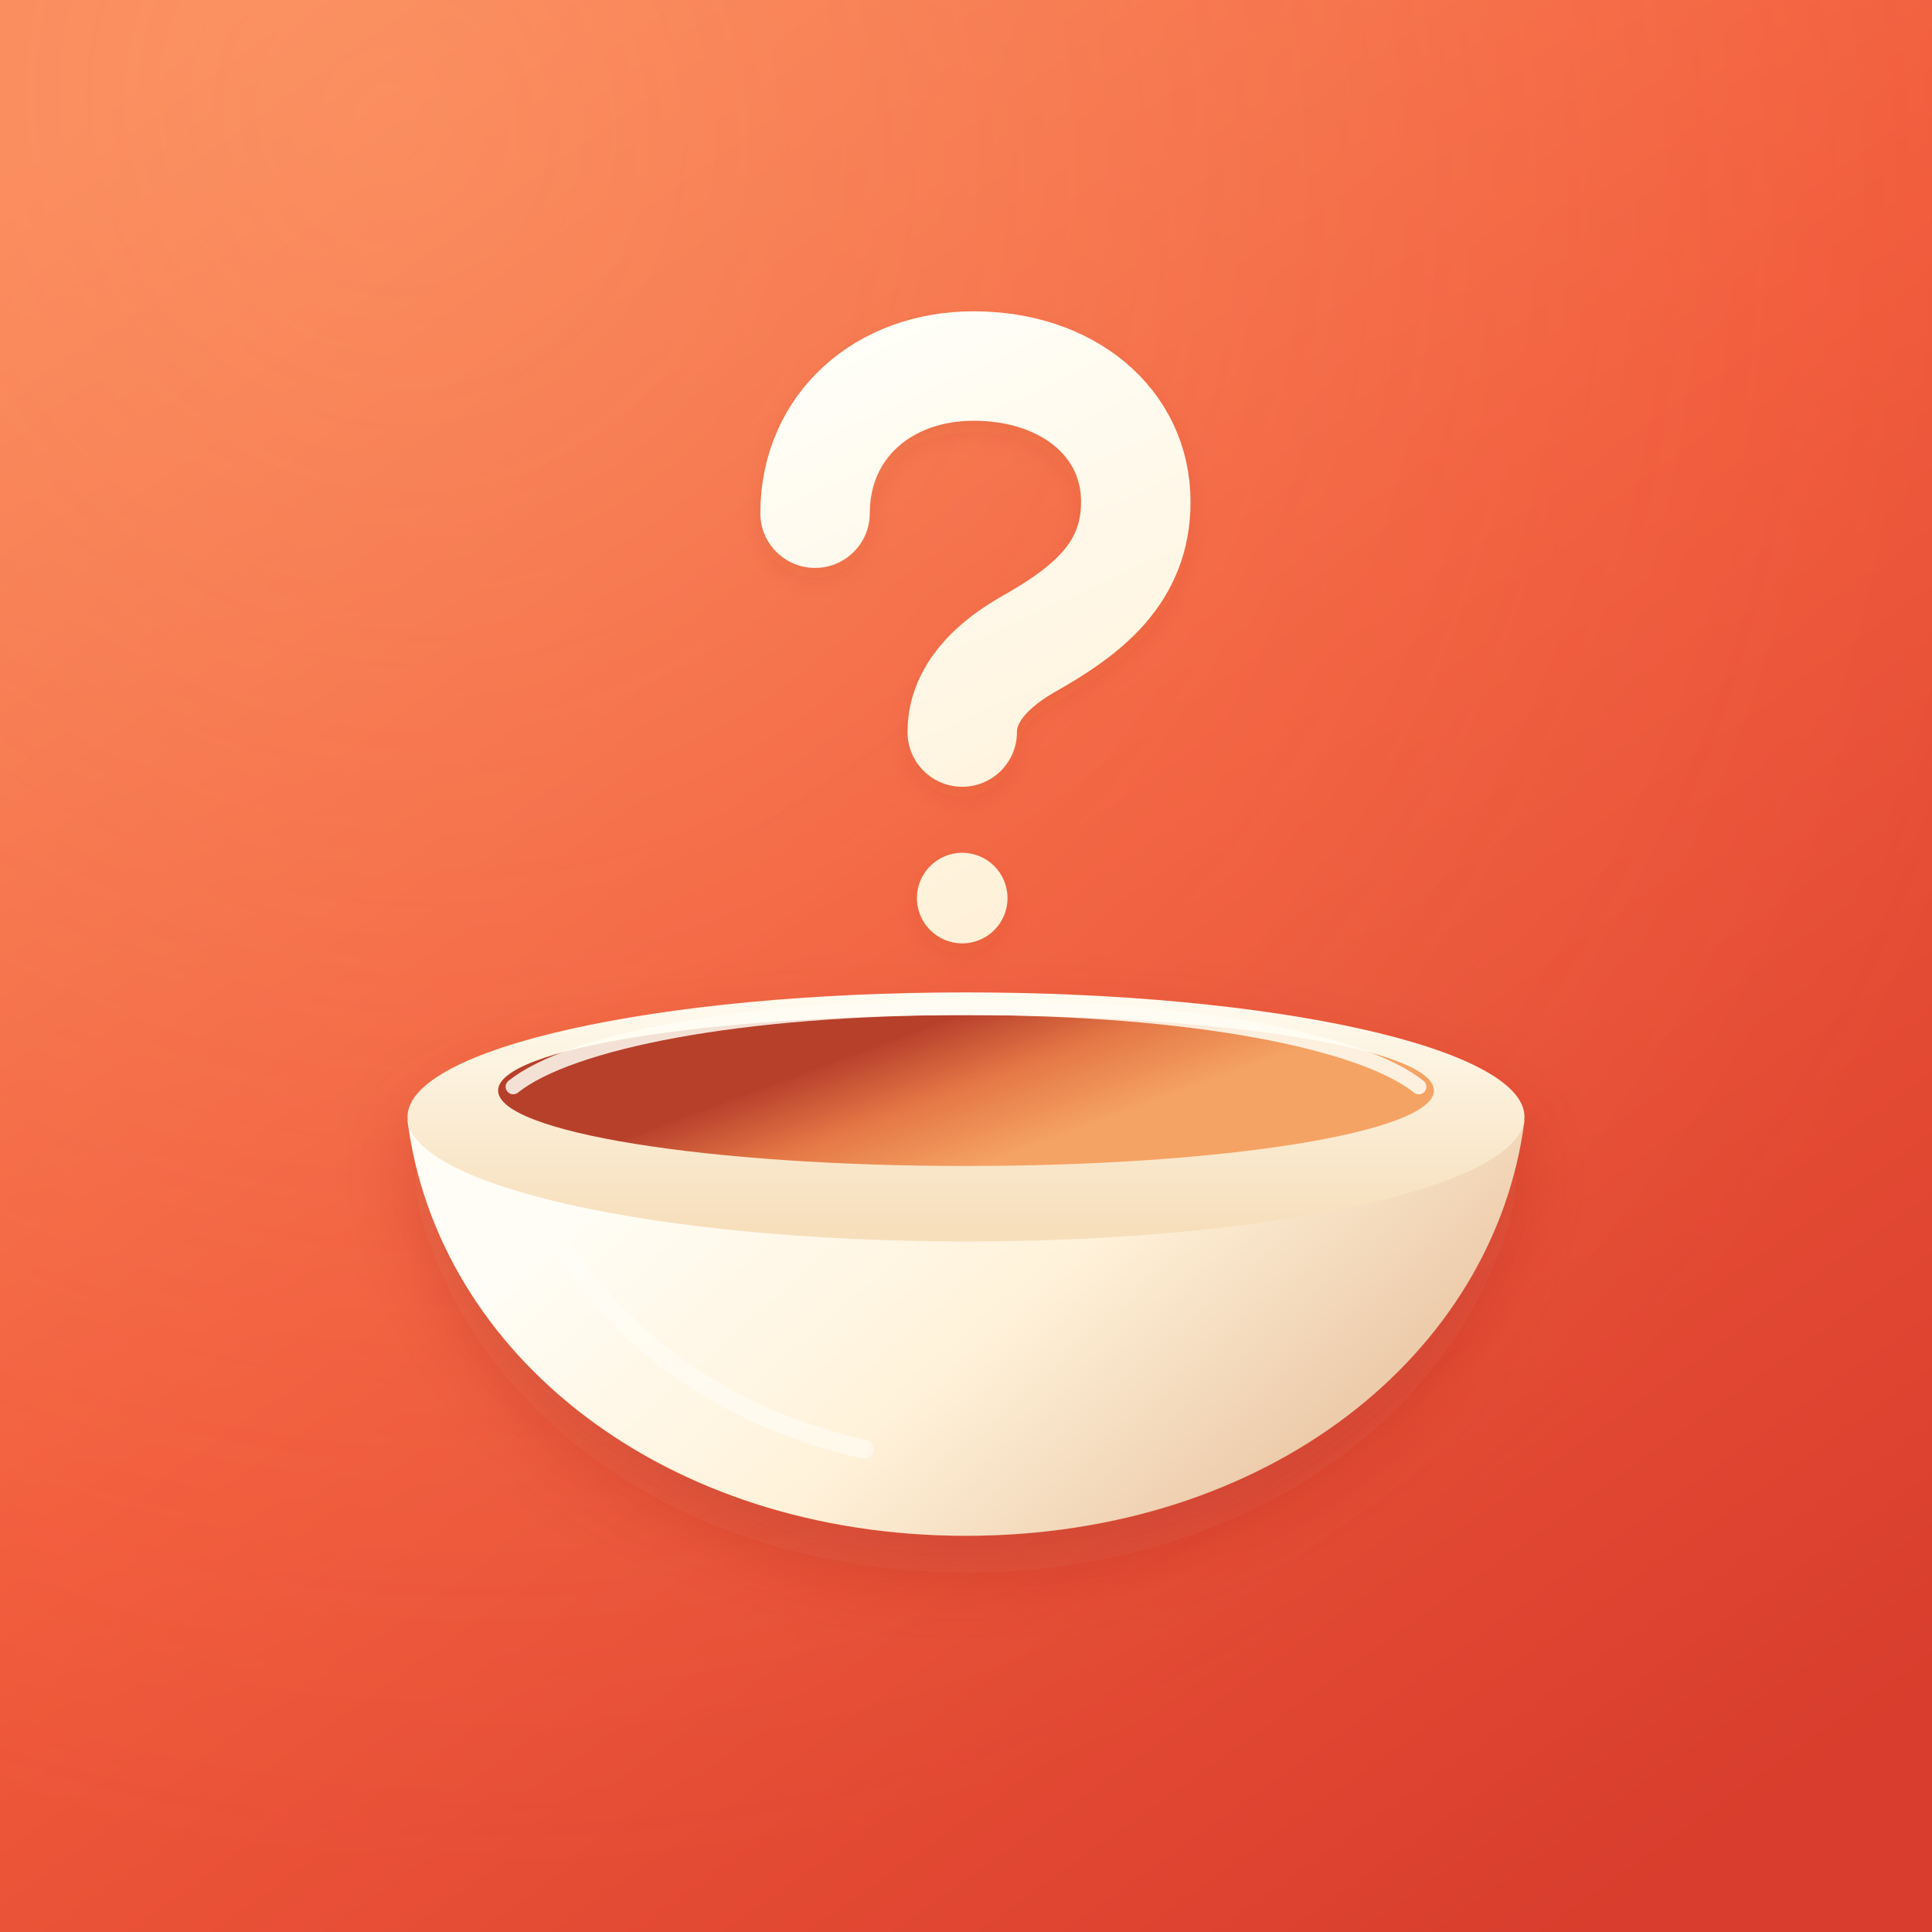
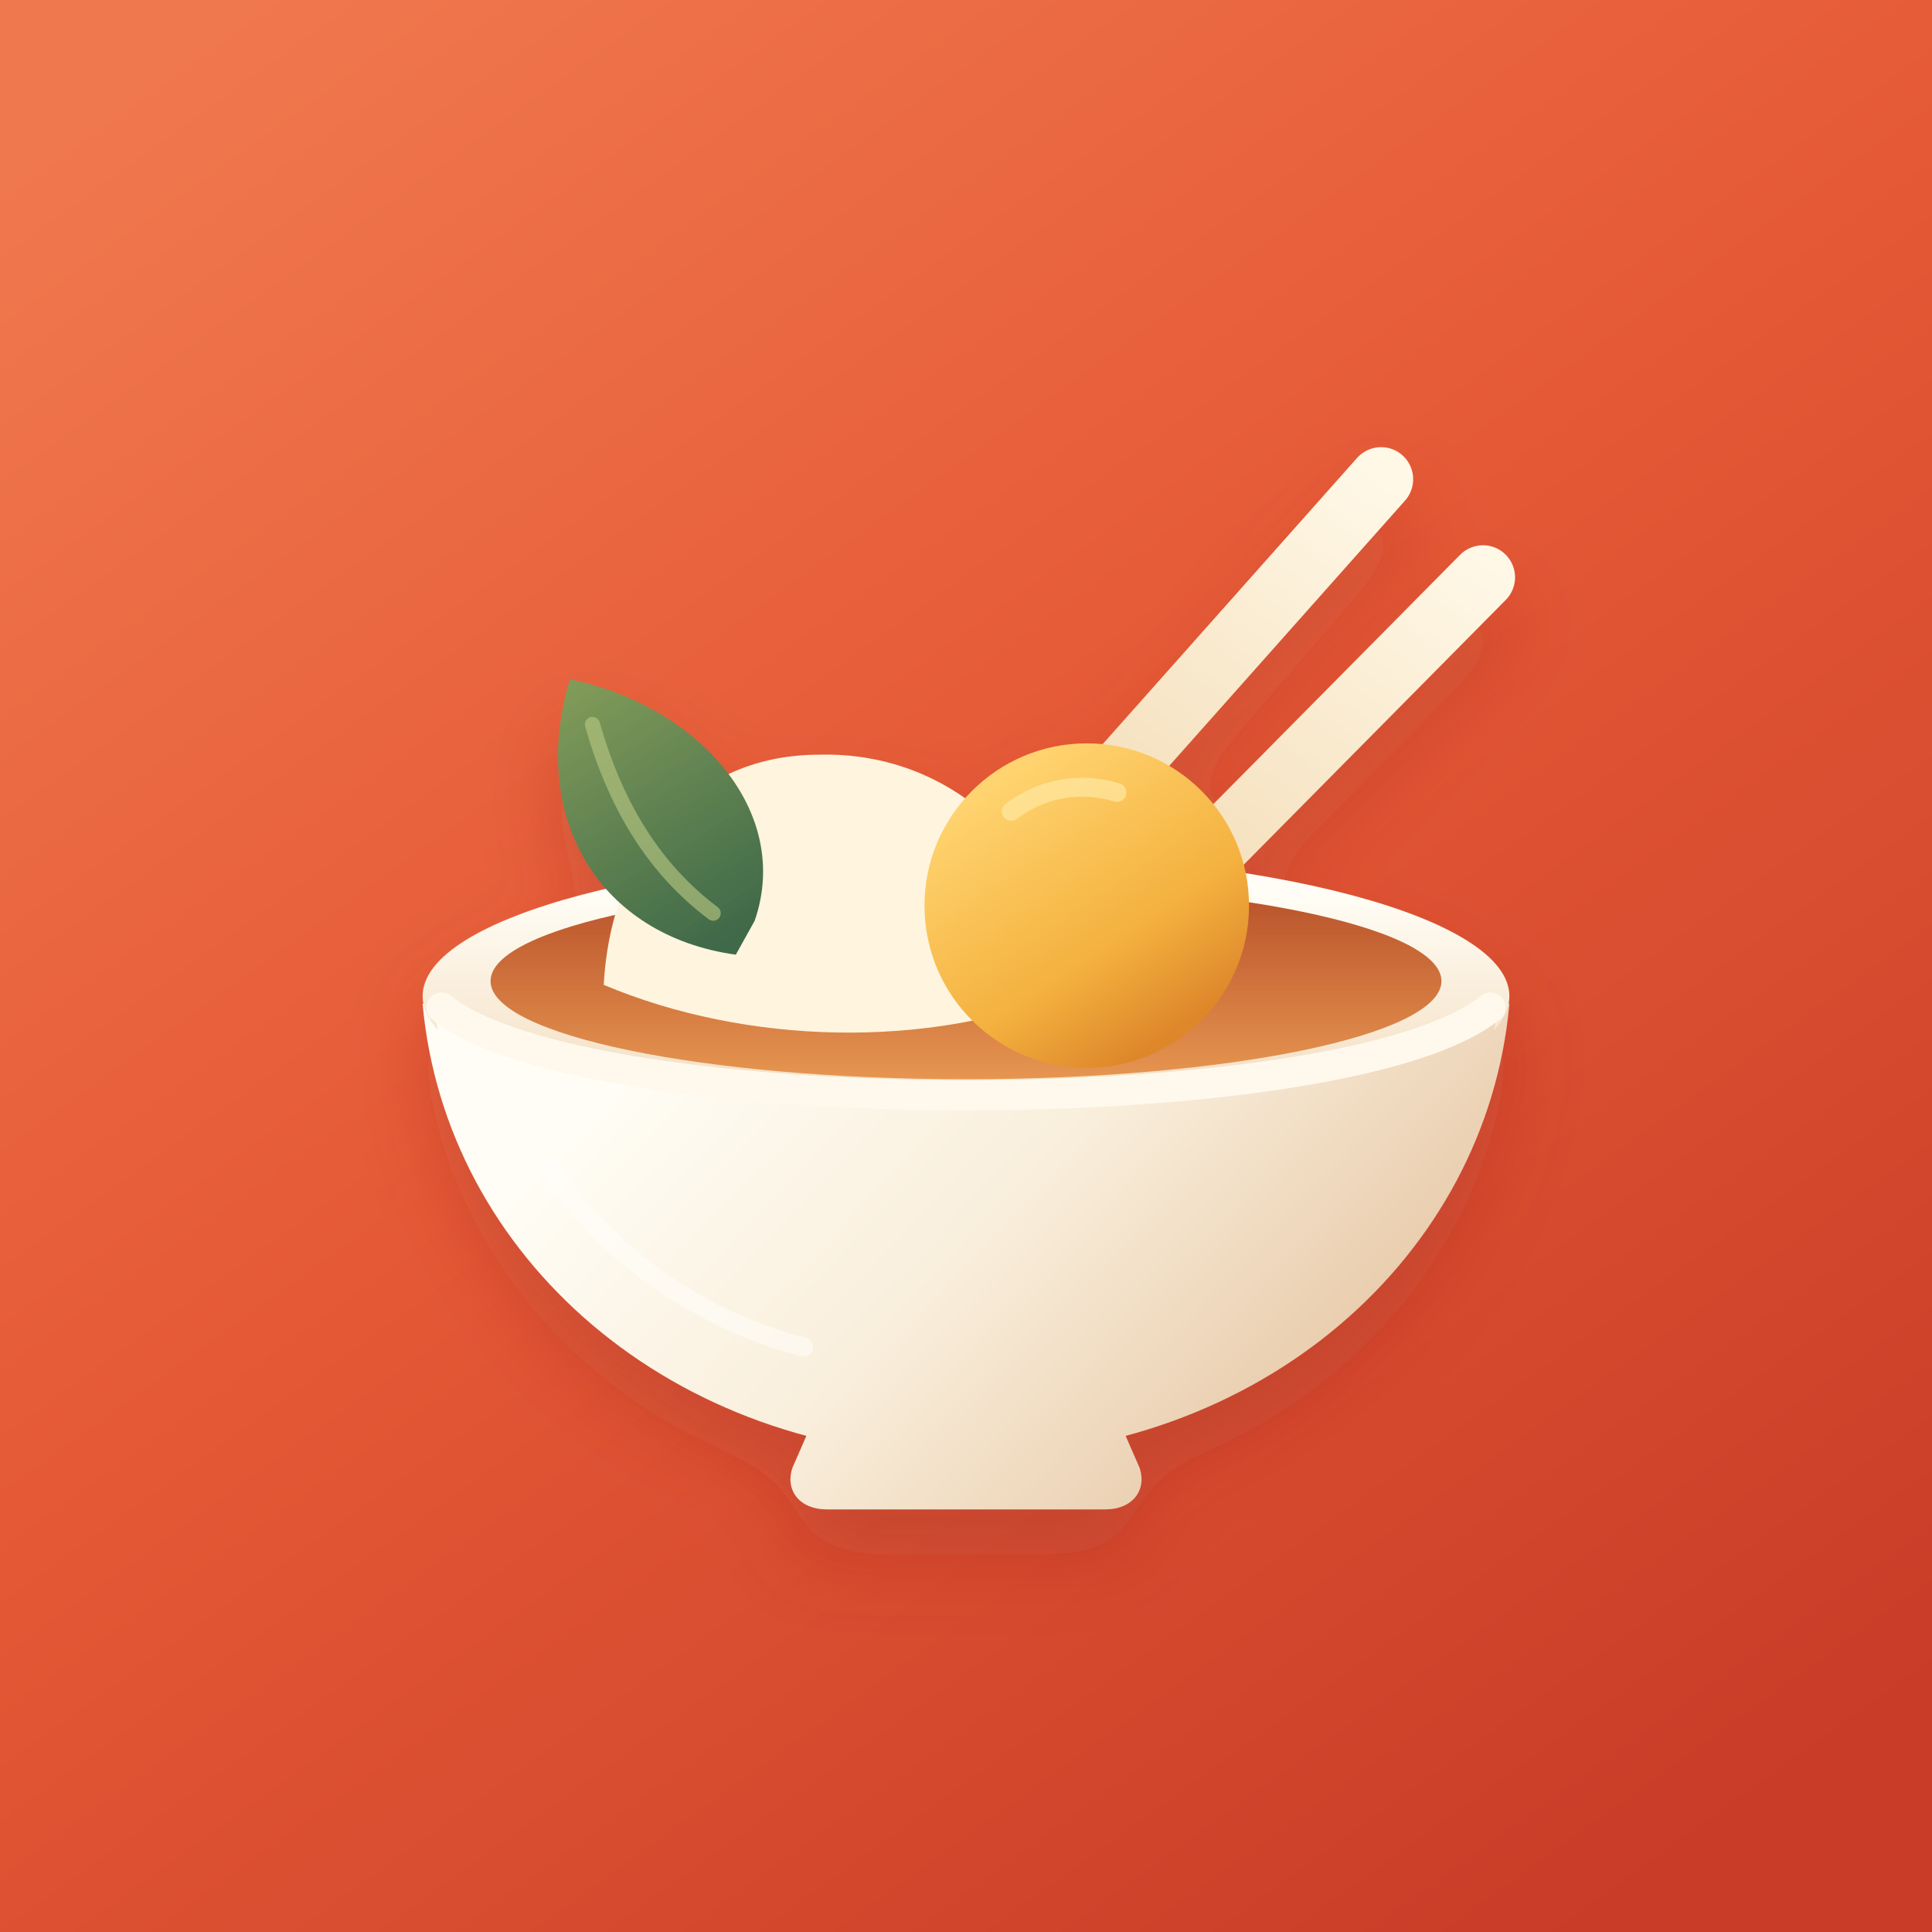
<svg xmlns="http://www.w3.org/2000/svg" width="1024" height="1024" viewBox="0 0 512 512" fill="none">
  <defs>
-     <linearGradient id="coral" x1="64" y1="0" x2="428" y2="512" gradientUnits="userSpaceOnUse">
-       <stop stop-color="#FA8054" />
-       <stop offset=".48" stop-color="#F15A3B" />
-       <stop offset="1" stop-color="#D83D2D" />
+     <linearGradient id="tomato" x1="64" y1="0" x2="432" y2="512" gradientUnits="userSpaceOnUse">
+       <stop stop-color="#F0784E" />
+       <stop offset=".46" stop-color="#E55936" />
+       <stop offset="1" stop-color="#C83C28" />
    </linearGradient>
-     <radialGradient id="light" cx="0" cy="0" r="1" gradientTransform="translate(100 30) rotate(58) scale(478 432)" gradientUnits="userSpaceOnUse">
-       <stop stop-color="#FFC68B" stop-opacity=".26" />
-       <stop offset="1" stop-color="#FFC68B" stop-opacity="0" />
-     </radialGradient>
-     <linearGradient id="ceramic" x1="184" y1="295" x2="298" y2="424" gradientUnits="userSpaceOnUse">
+     <linearGradient id="porcelain" x1="175" y1="274" x2="309" y2="401" gradientUnits="userSpaceOnUse">
      <stop stop-color="#FFFDF5" />
-       <stop offset=".55" stop-color="#FFF2DA" />
-       <stop offset="1" stop-color="#EDCCAB" />
+       <stop offset=".54" stop-color="#F9EEDB" />
+       <stop offset="1" stop-color="#EACEAF" />
    </linearGradient>
-     <linearGradient id="rim" x1="256" y1="262" x2="256" y2="325" gradientUnits="userSpaceOnUse">
-       <stop stop-color="#FFFCF1" />
-       <stop offset="1" stop-color="#F7DFBC" />
+     <linearGradient id="rim" x1="256" y1="237" x2="256" y2="292" gradientUnits="userSpaceOnUse">
+       <stop stop-color="#FFFDF5" />
+       <stop offset="1" stop-color="#F3DDC0" />
    </linearGradient>
-     <linearGradient id="inside" x1="247" y1="271" x2="261" y2="309" gradientUnits="userSpaceOnUse">
-       <stop stop-color="#B73F2B" />
-       <stop offset=".48" stop-color="#E57846" />
-       <stop offset="1" stop-color="#F5A365" />
+     <linearGradient id="inside" x1="256" y1="235" x2="256" y2="290" gradientUnits="userSpaceOnUse">
+       <stop stop-color="#B85029" />
+       <stop offset="1" stop-color="#EA9B54" />
    </linearGradient>
-     <linearGradient id="steam" x1="220" y1="106" x2="289" y2="257" gradientUnits="userSpaceOnUse">
-       <stop stop-color="#FFFEF7" />
-       <stop offset="1" stop-color="#FFF0D6" />
+     <linearGradient id="chopsticks" x1="363" y1="124" x2="271" y2="245" gradientUnits="userSpaceOnUse">
+       <stop stop-color="#FFF8E7" />
+       <stop offset="1" stop-color="#F1D7AD" />
    </linearGradient>
-     <filter id="bowl-shadow" x="-.3" y="-.4" width="1.6" height="1.9" color-interpolation-filters="sRGB">
-       <feDropShadow dx="0" dy="10" stdDeviation="10" flood-color="#81291D" flood-opacity=".21" />
-     </filter>
-     <filter id="steam-shadow" x="-.5" y="-.3" width="2" height="1.7" color-interpolation-filters="sRGB">
-       <feDropShadow dx="0" dy="3" stdDeviation="3" flood-color="#9D3622" flood-opacity=".1" />
+     <linearGradient id="gold" x1="268" y1="205" x2="313" y2="272" gradientUnits="userSpaceOnUse">
+       <stop stop-color="#FFD36F" />
+       <stop offset=".65" stop-color="#F4B13E" />
+       <stop offset="1" stop-color="#DE872B" />
+     </linearGradient>
+     <linearGradient id="leaf" x1="154" y1="180" x2="195" y2="248" gradientUnits="userSpaceOnUse">
+       <stop stop-color="#819B59" />
+       <stop offset="1" stop-color="#3F6949" />
+     </linearGradient>
+     <filter id="soft-shadow" x="-.3" y="-.25" width="1.6" height="1.65" color-interpolation-filters="sRGB">
+       <feDropShadow dx="0" dy="12" stdDeviation="10" flood-color="#852C1E" flood-opacity=".2" />
    </filter>
    <clipPath id="tile-clip">
      <rect id="tile-shape" width="512" height="512" rx="0" />
    </clipPath>
  </defs>
  <g id="background" clip-path="url(#tile-clip)">
-     <path fill="url(#coral)" d="M0 0h512v512H0z" />
-     <path fill="url(#light)" d="M0 0h512v512H0z" />
+     <path fill="url(#tomato)" d="M0 0h512v512H0z" />
  </g>
-   <g id="mark">
-     <g filter="url(#steam-shadow)" transform="translate(0 -10)">
-       <path d="M216 146c0-23 18-39 42-39 25 0 43 15 43 36 0 19-13 29-29 38-12 7-17 15-17 23" stroke="url(#steam)" stroke-width="29" stroke-linecap="round" />
-       <circle cx="255" cy="248" r="12" fill="url(#steam)" />
+   <g id="mark" filter="url(#soft-shadow)">
+     <g stroke="url(#chopsticks)" stroke-linecap="round">
+       <path d="m270 235 96-108" stroke-width="17" />
+       <path d="m297 250 96-97" stroke-width="17" />
    </g>
-     <g filter="url(#bowl-shadow)">
-       <path d="M108 297c8 62 68 110 148 110s140-48 148-110H108Z" fill="url(#ceramic)" />
-       <ellipse cx="256" cy="296" rx="148" ry="33" fill="url(#rim)" />
-       <ellipse cx="256" cy="289" rx="124" ry="20" fill="url(#inside)" />
-       <path d="M136 288c15-12 60-21 120-21s105 9 120 21" stroke="#FFFEF4" stroke-width="4" stroke-linecap="round" opacity=".85" />
-       <path d="M151 333c17 26 46 44 78 51" stroke="#FFFDF6" stroke-width="5" stroke-linecap="round" opacity=".6" />
-     </g>
+     <path d="m217 373-7 16c-2 6 2 11 9 11h74c7 0 11-5 9-11l-7-16" fill="url(#porcelain)" />
+     <path d="M112 266c6 67 66 120 144 120s138-53 144-120H112Z" fill="url(#porcelain)" />
+     <ellipse cx="256" cy="264" rx="144" ry="38" fill="url(#rim)" />
+     <ellipse cx="256" cy="260" rx="126" ry="26" fill="url(#inside)" />
+     <path d="M160 261c2-37 25-61 57-61 37-1 65 28 66 63-37 15-85 14-123-2Z" fill="#FFF4DE" />
+     <circle cx="288" cy="240" r="43" fill="url(#gold)" />
+     <path d="M268 215c8-6 18-8 28-5" stroke="#FFE8A2" stroke-width="5" stroke-linecap="round" opacity=".7" />
+     <path d="M195 253c-36-5-55-36-44-73 34 7 59 35 49 64l-5 9Z" fill="url(#leaf)" />
+     <path d="M157 192c6 21 16 38 32 50" stroke="#B6C580" stroke-width="4" stroke-linecap="round" opacity=".65" />
+     <path d="M115 267c31 32 251 32 282 0-10 66-68 119-141 119S125 333 115 267Z" fill="url(#porcelain)" />
+     <path d="M117 267c38 31 240 31 278 0" stroke="#FFF9ED" stroke-width="8" stroke-linecap="round" />
+     <path d="M146 310c15 23 40 40 67 47" stroke="#FFFEF9" stroke-width="5" stroke-linecap="round" opacity=".6" />
  </g>
</svg>
